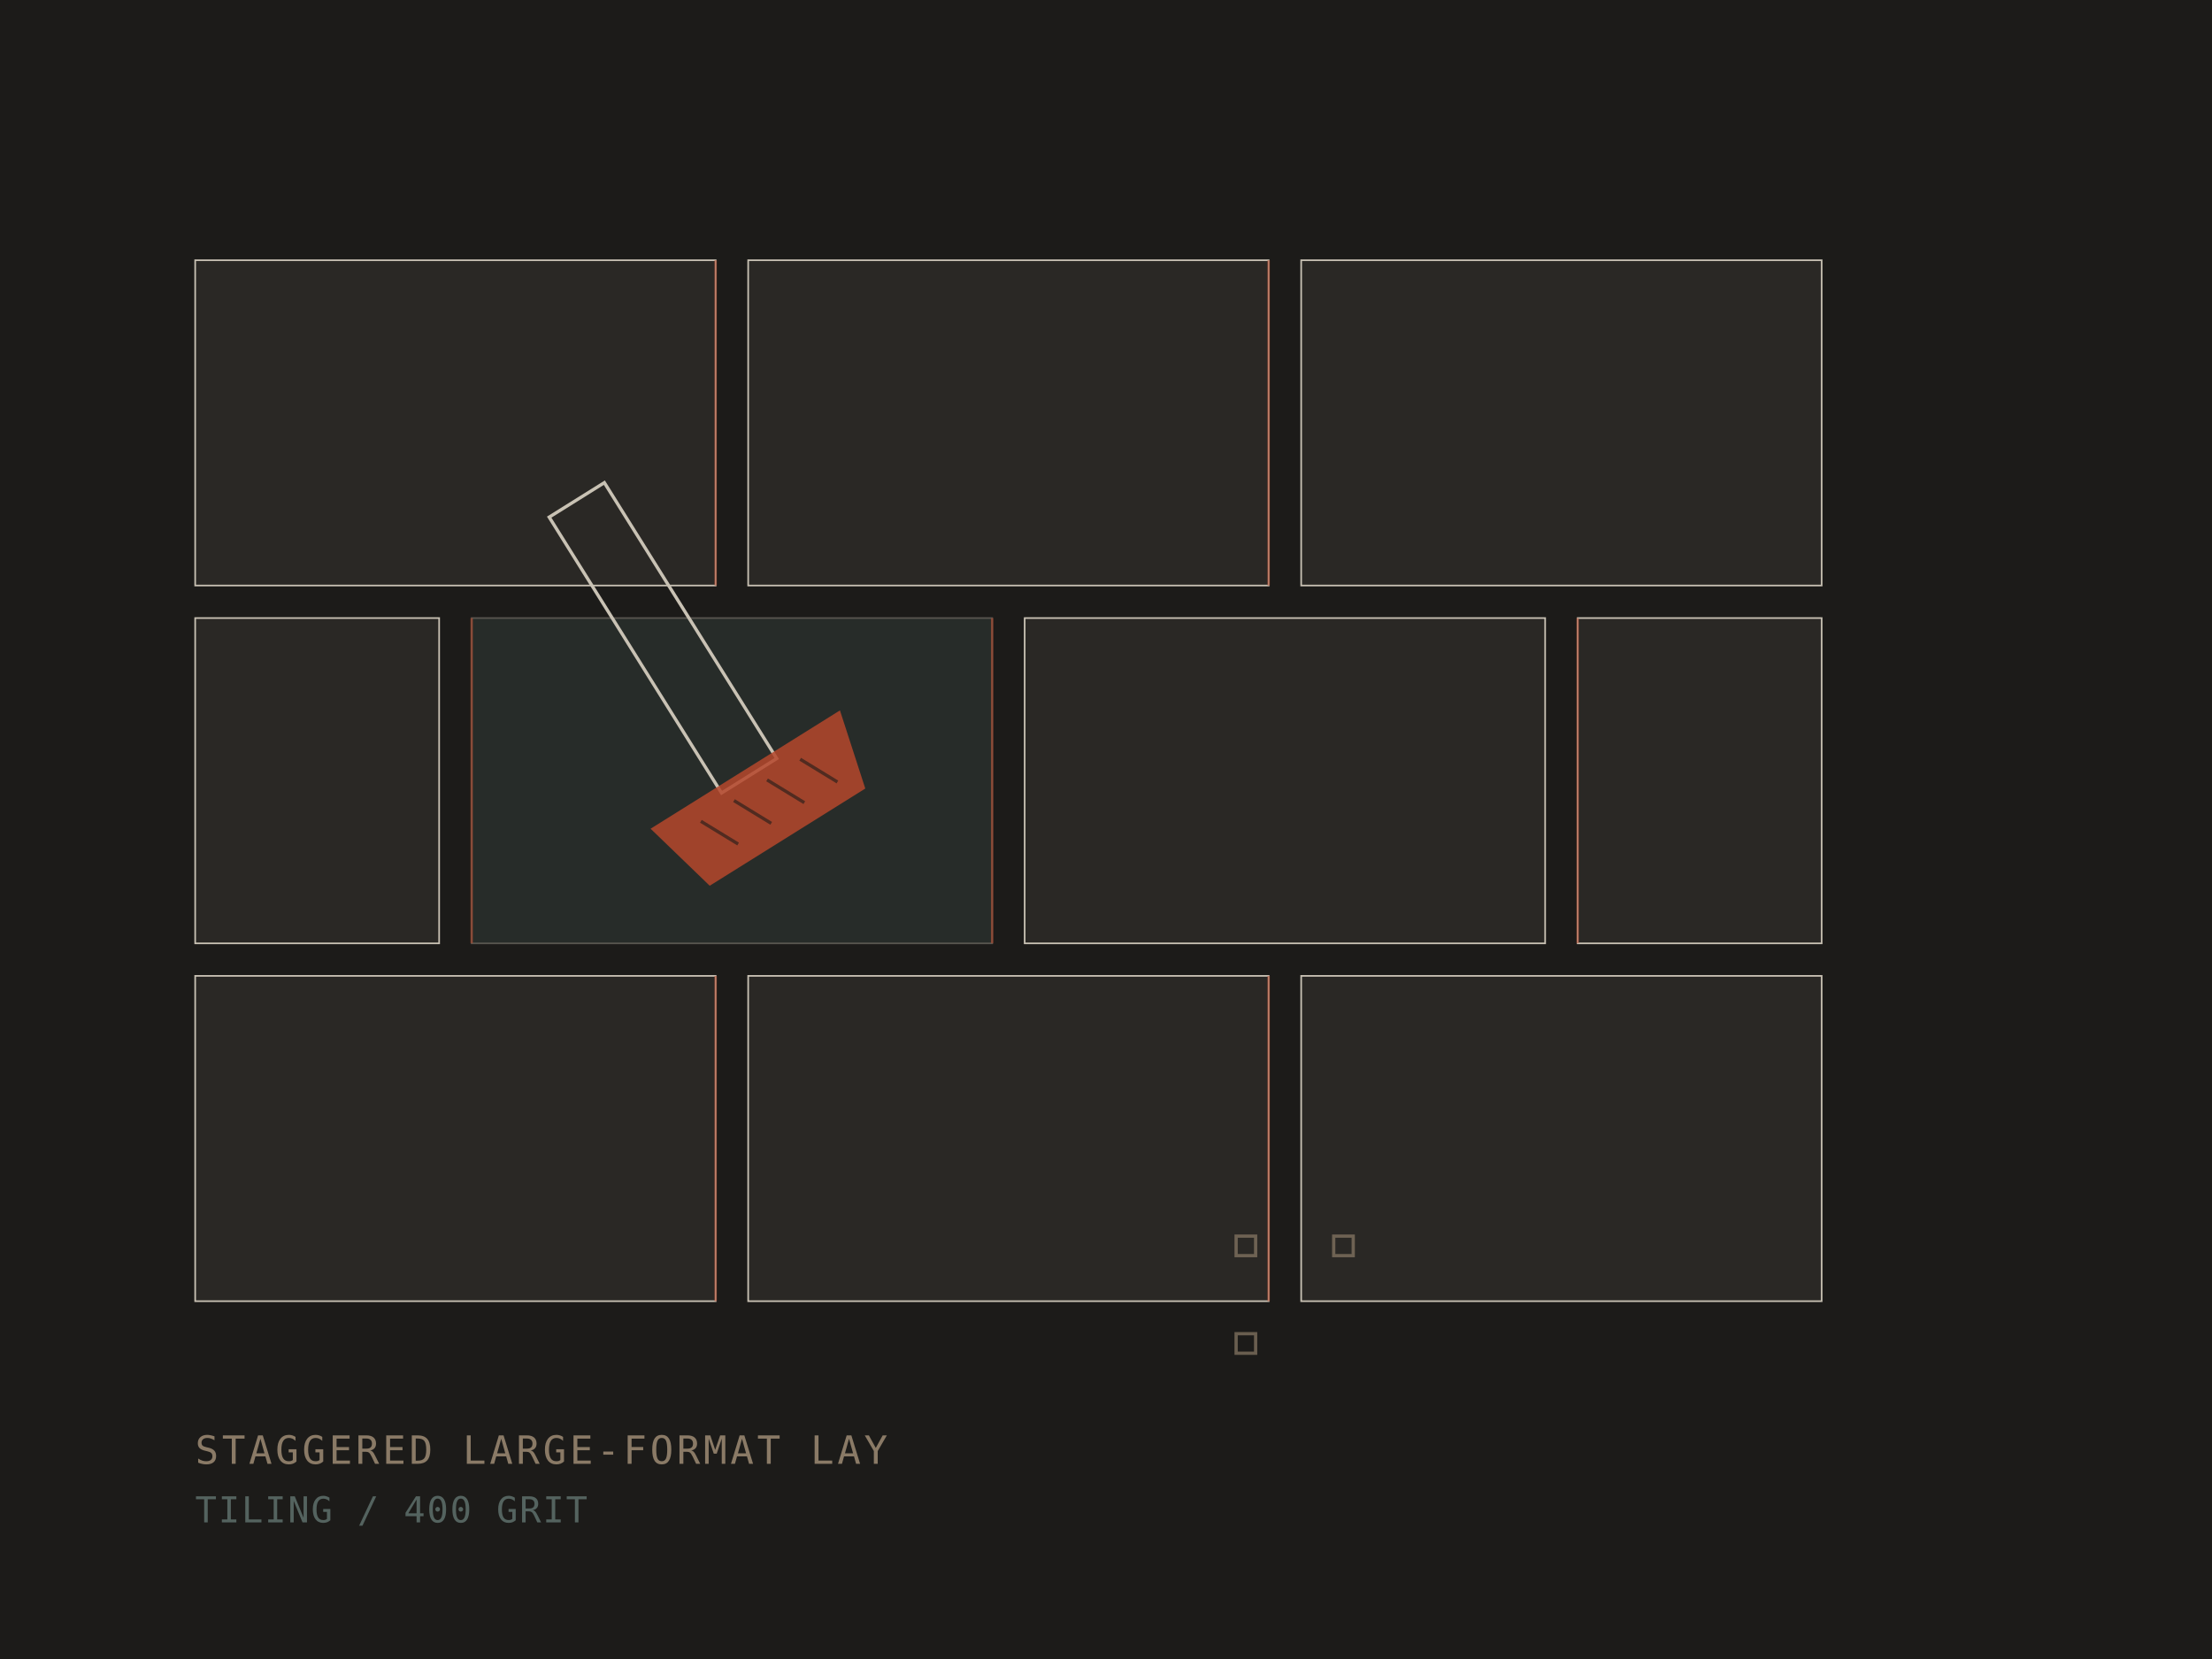
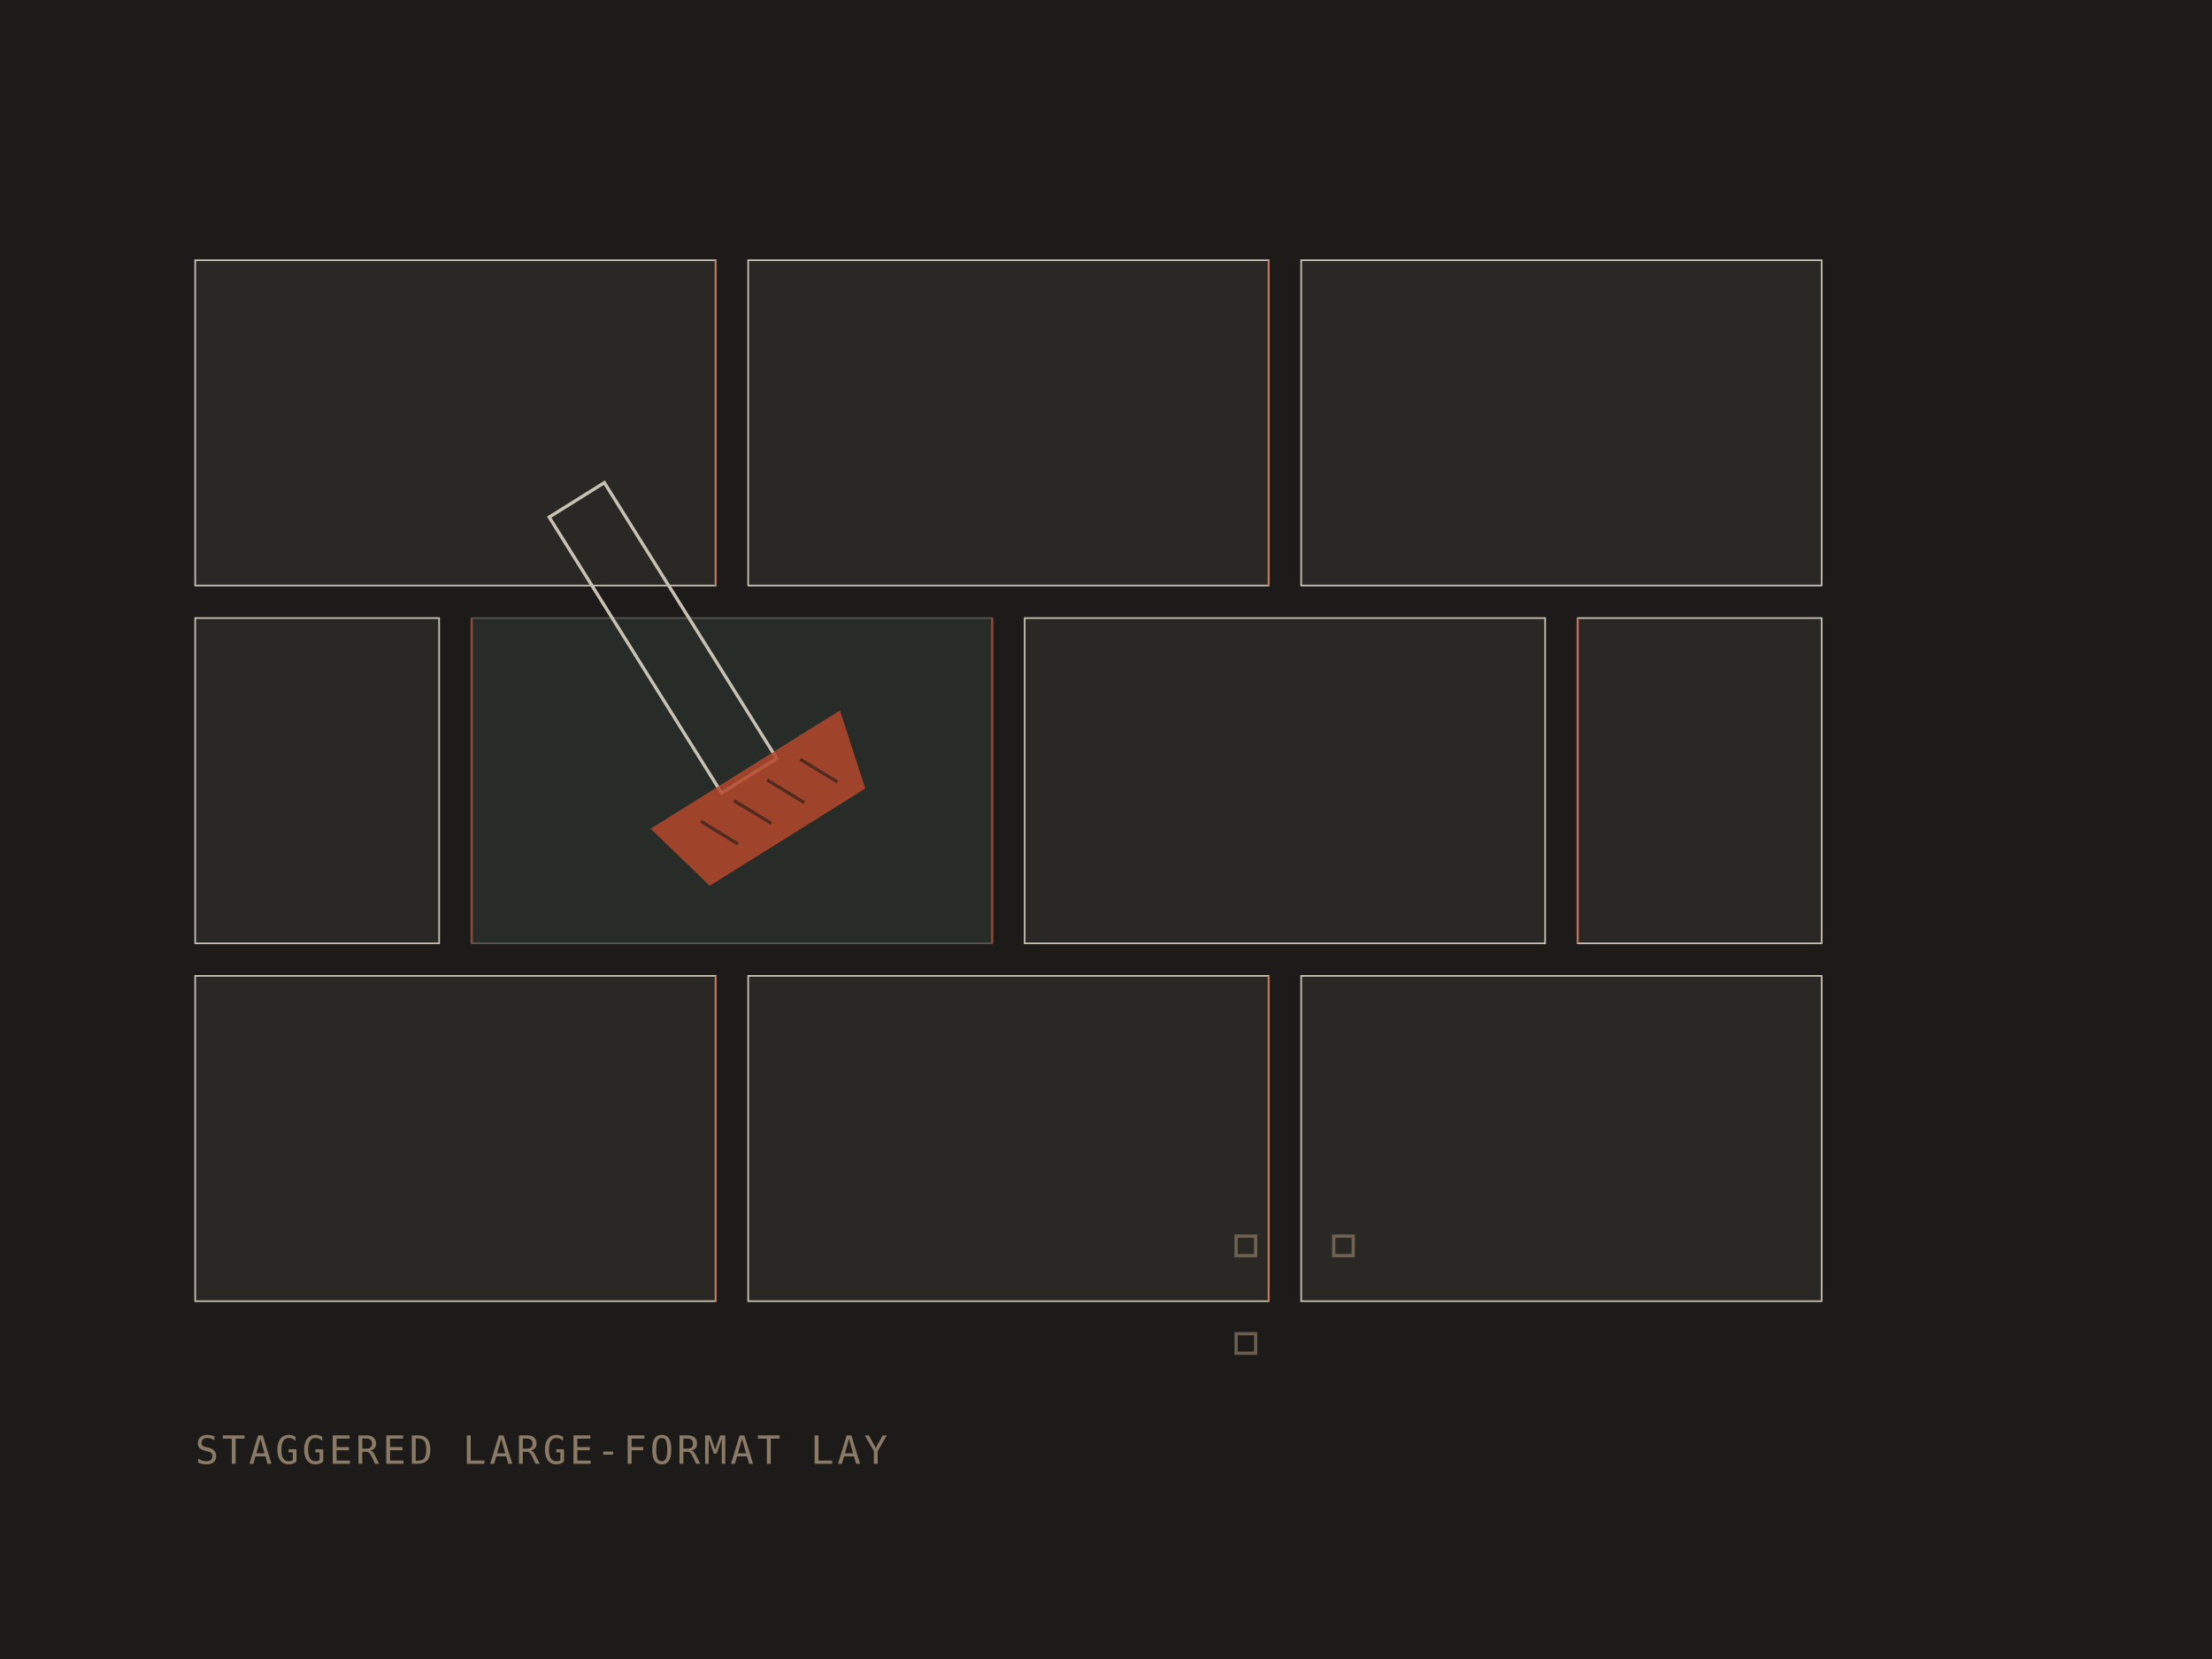
<svg xmlns="http://www.w3.org/2000/svg" width="100%" height="100%" viewBox="0 0 680 510" role="img" preserveAspectRatio="xMidYMid slice">
  <rect width="680" height="510" fill="#1C1B19" />
  <g>
    <rect x="60" y="80" width="160" height="100" fill="#2A2825" stroke="#C9C2B4" stroke-width="0.5" />
    <rect x="230" y="80" width="160" height="100" fill="#2A2825" stroke="#C9C2B4" stroke-width="0.5" />
    <rect x="400" y="80" width="160" height="100" fill="#2A2825" stroke="#C9C2B4" stroke-width="0.5" />
    <rect x="145" y="190" width="160" height="100" fill="#3D4A47" opacity="0.35" stroke="#C9C2B4" stroke-width="0.5" />
    <rect x="315" y="190" width="160" height="100" fill="#2A2825" stroke="#C9C2B4" stroke-width="0.5" />
    <rect x="60" y="190" width="75" height="100" fill="#2A2825" stroke="#C9C2B4" stroke-width="0.5" />
    <rect x="485" y="190" width="75" height="100" fill="#2A2825" stroke="#C9C2B4" stroke-width="0.5" />
    <rect x="60" y="300" width="160" height="100" fill="#2A2825" stroke="#C9C2B4" stroke-width="0.5" />
    <rect x="230" y="300" width="160" height="100" fill="#2A2825" stroke="#C9C2B4" stroke-width="0.5" />
    <rect x="400" y="300" width="160" height="100" fill="#2A2825" stroke="#C9C2B4" stroke-width="0.5" />
  </g>
  <g stroke="#B5472B" stroke-width="0.75" opacity="0.55">
    <line x1="220" y1="80" x2="220" y2="180" />
    <line x1="390" y1="80" x2="390" y2="180" />
    <line x1="145" y1="190" x2="145" y2="290" />
    <line x1="305" y1="190" x2="305" y2="290" />
    <line x1="485" y1="190" x2="485" y2="290" />
    <line x1="220" y1="300" x2="220" y2="400" />
    <line x1="390" y1="300" x2="390" y2="400" />
  </g>
  <g transform="translate(225,230) rotate(-32)">
    <rect x="-10" y="-90" width="20" height="100" fill="none" stroke="#C9C2B4" stroke-width="1" />
    <path d="M -34 8 L 34 8 L 28 32 L -28 32 Z" fill="#B5472B" opacity="0.85" stroke="#B5472B" stroke-width="0.5" />
    <g stroke="#1C1B19" stroke-width="1" opacity="0.6">
      <line x1="-20" y1="14" x2="-14" y2="26" />
      <line x1="-8" y1="14" x2="-2" y2="26" />
      <line x1="4" y1="14" x2="10" y2="26" />
      <line x1="16" y1="14" x2="22" y2="26" />
    </g>
  </g>
  <g stroke="#8A7A66" stroke-width="1" fill="none" opacity="0.7">
    <rect x="380" y="380" width="6" height="6" />
    <rect x="410" y="380" width="6" height="6" />
    <rect x="380" y="410" width="6" height="6" />
  </g>
  <text x="60" y="450" font-family="IBM Plex Mono, monospace" font-size="12" fill="#8A7A66" letter-spacing="1">STAGGERED LARGE-FORMAT LAY</text>
-   <text x="60" y="468" font-family="IBM Plex Mono, monospace" font-size="11" fill="#54635F" letter-spacing="0.5">TILING / 400 GRIT</text>
</svg>
